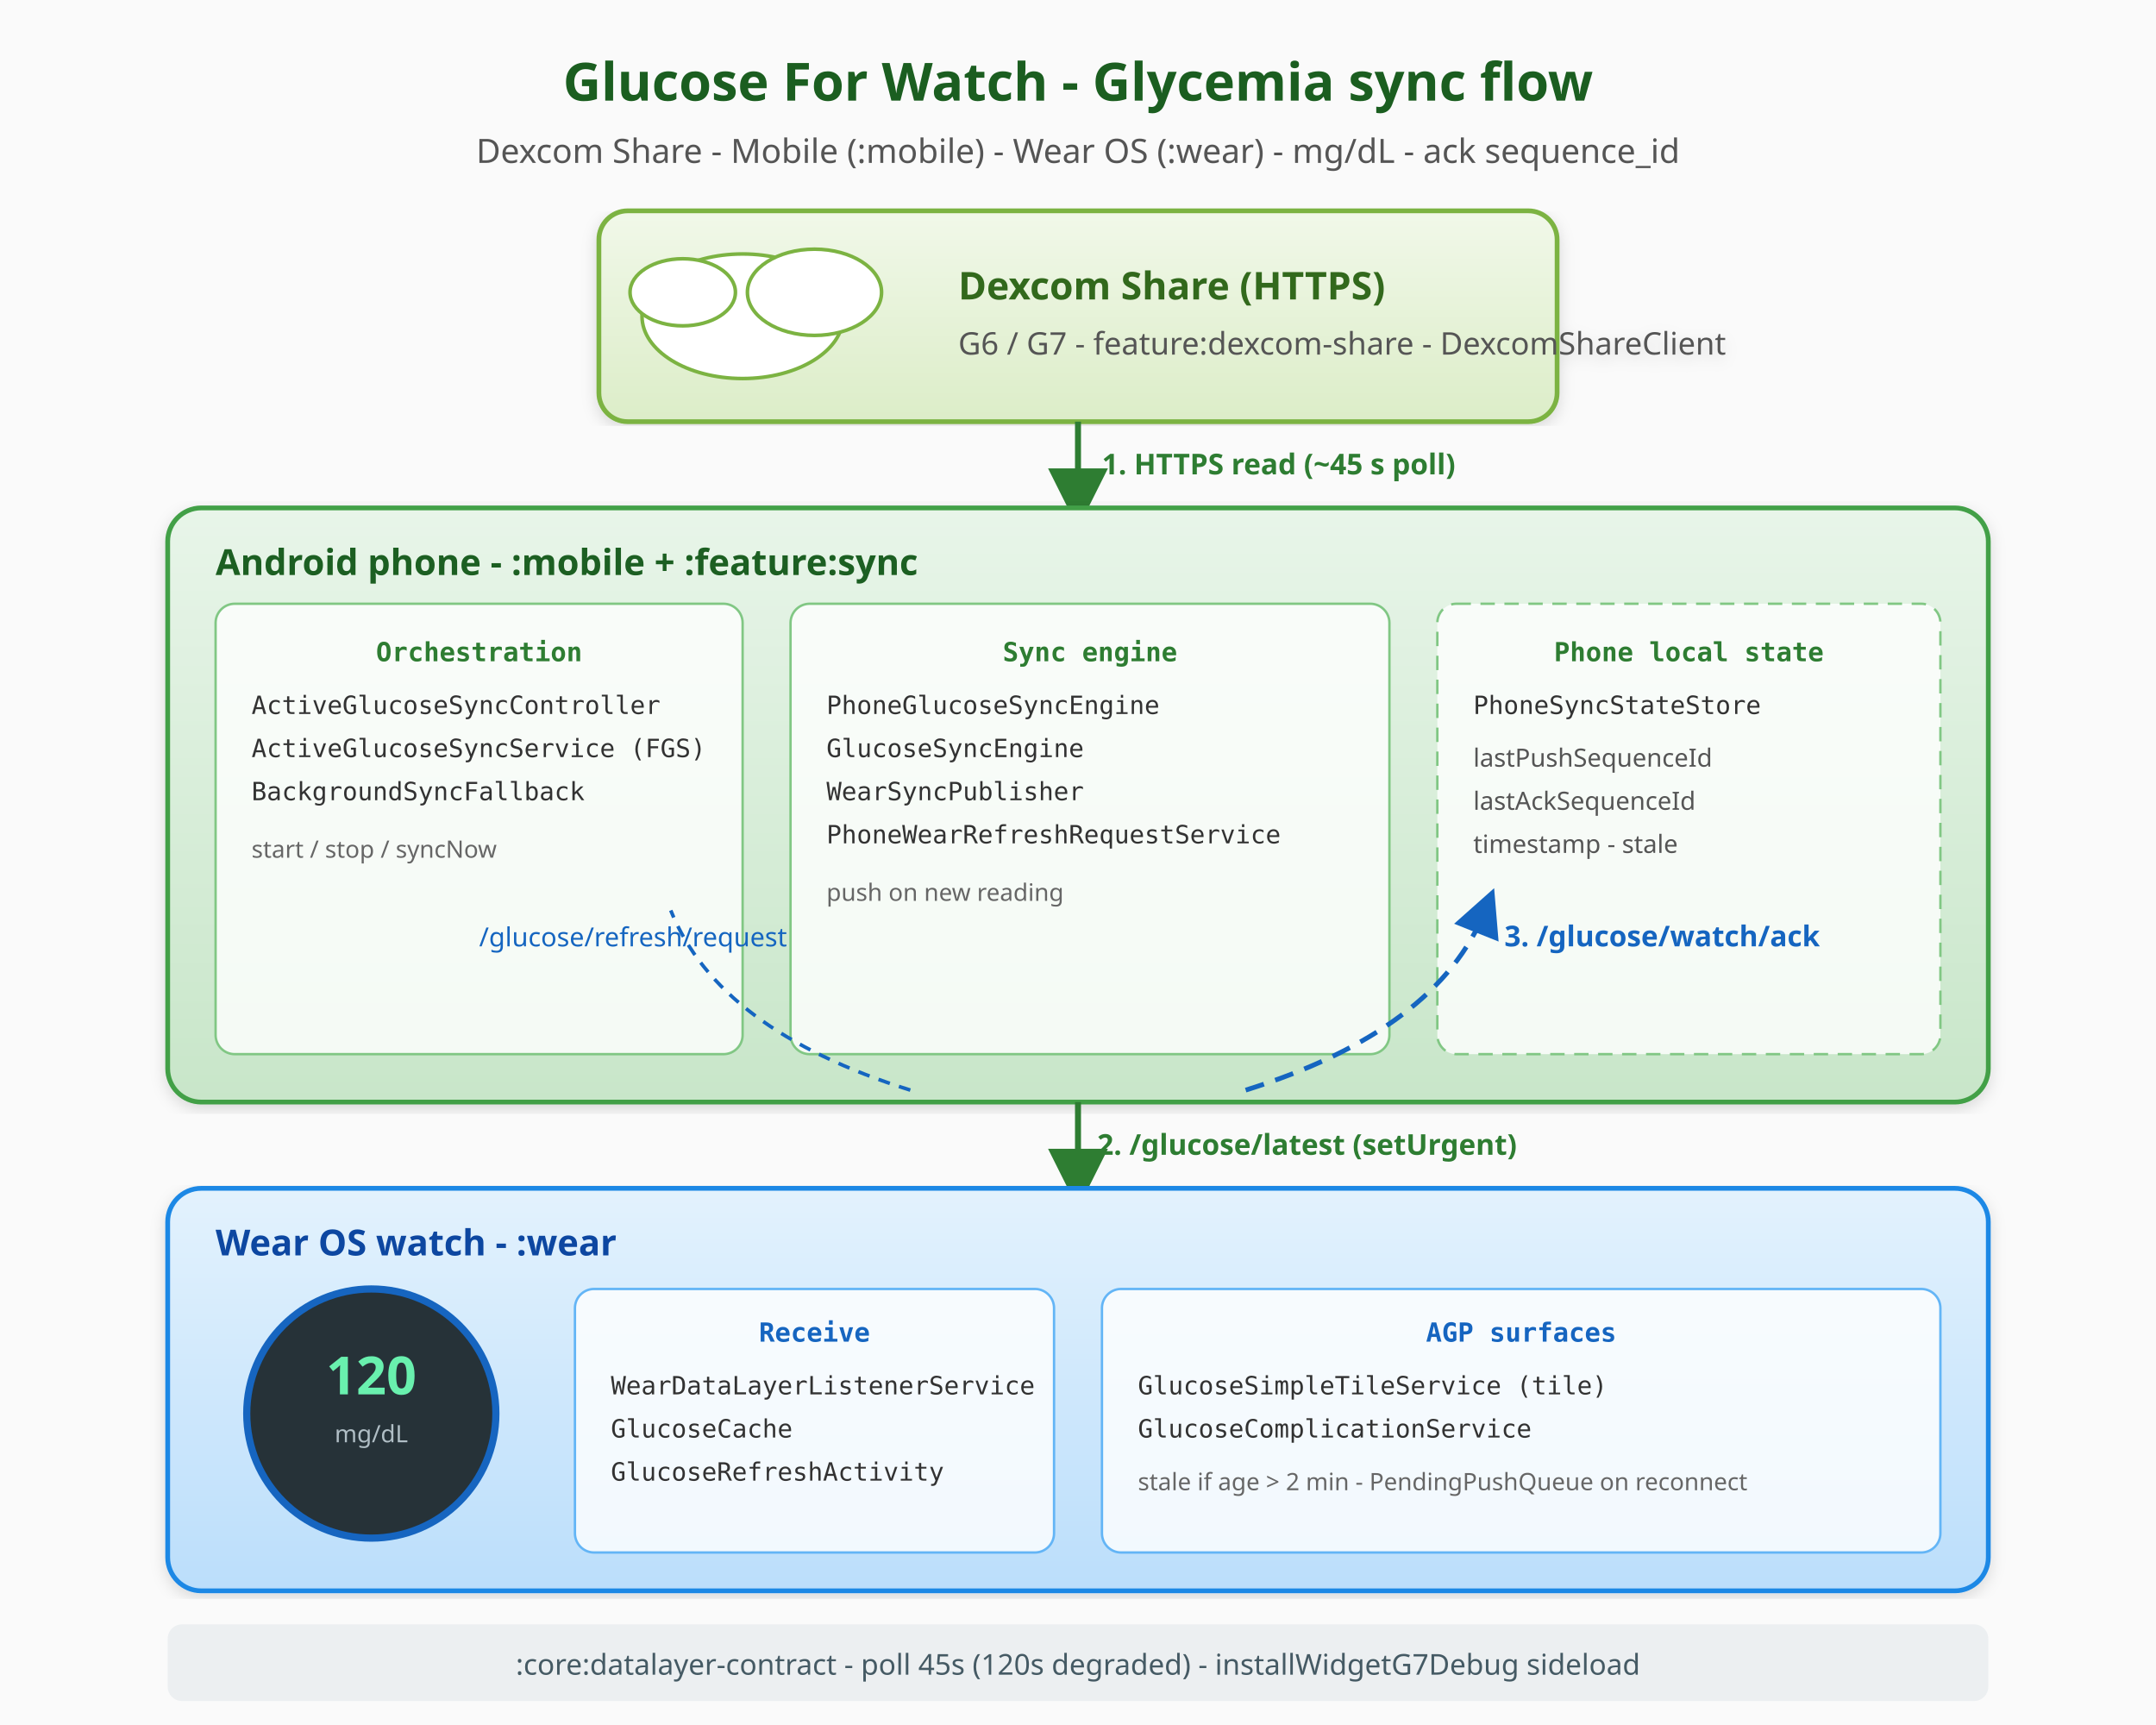
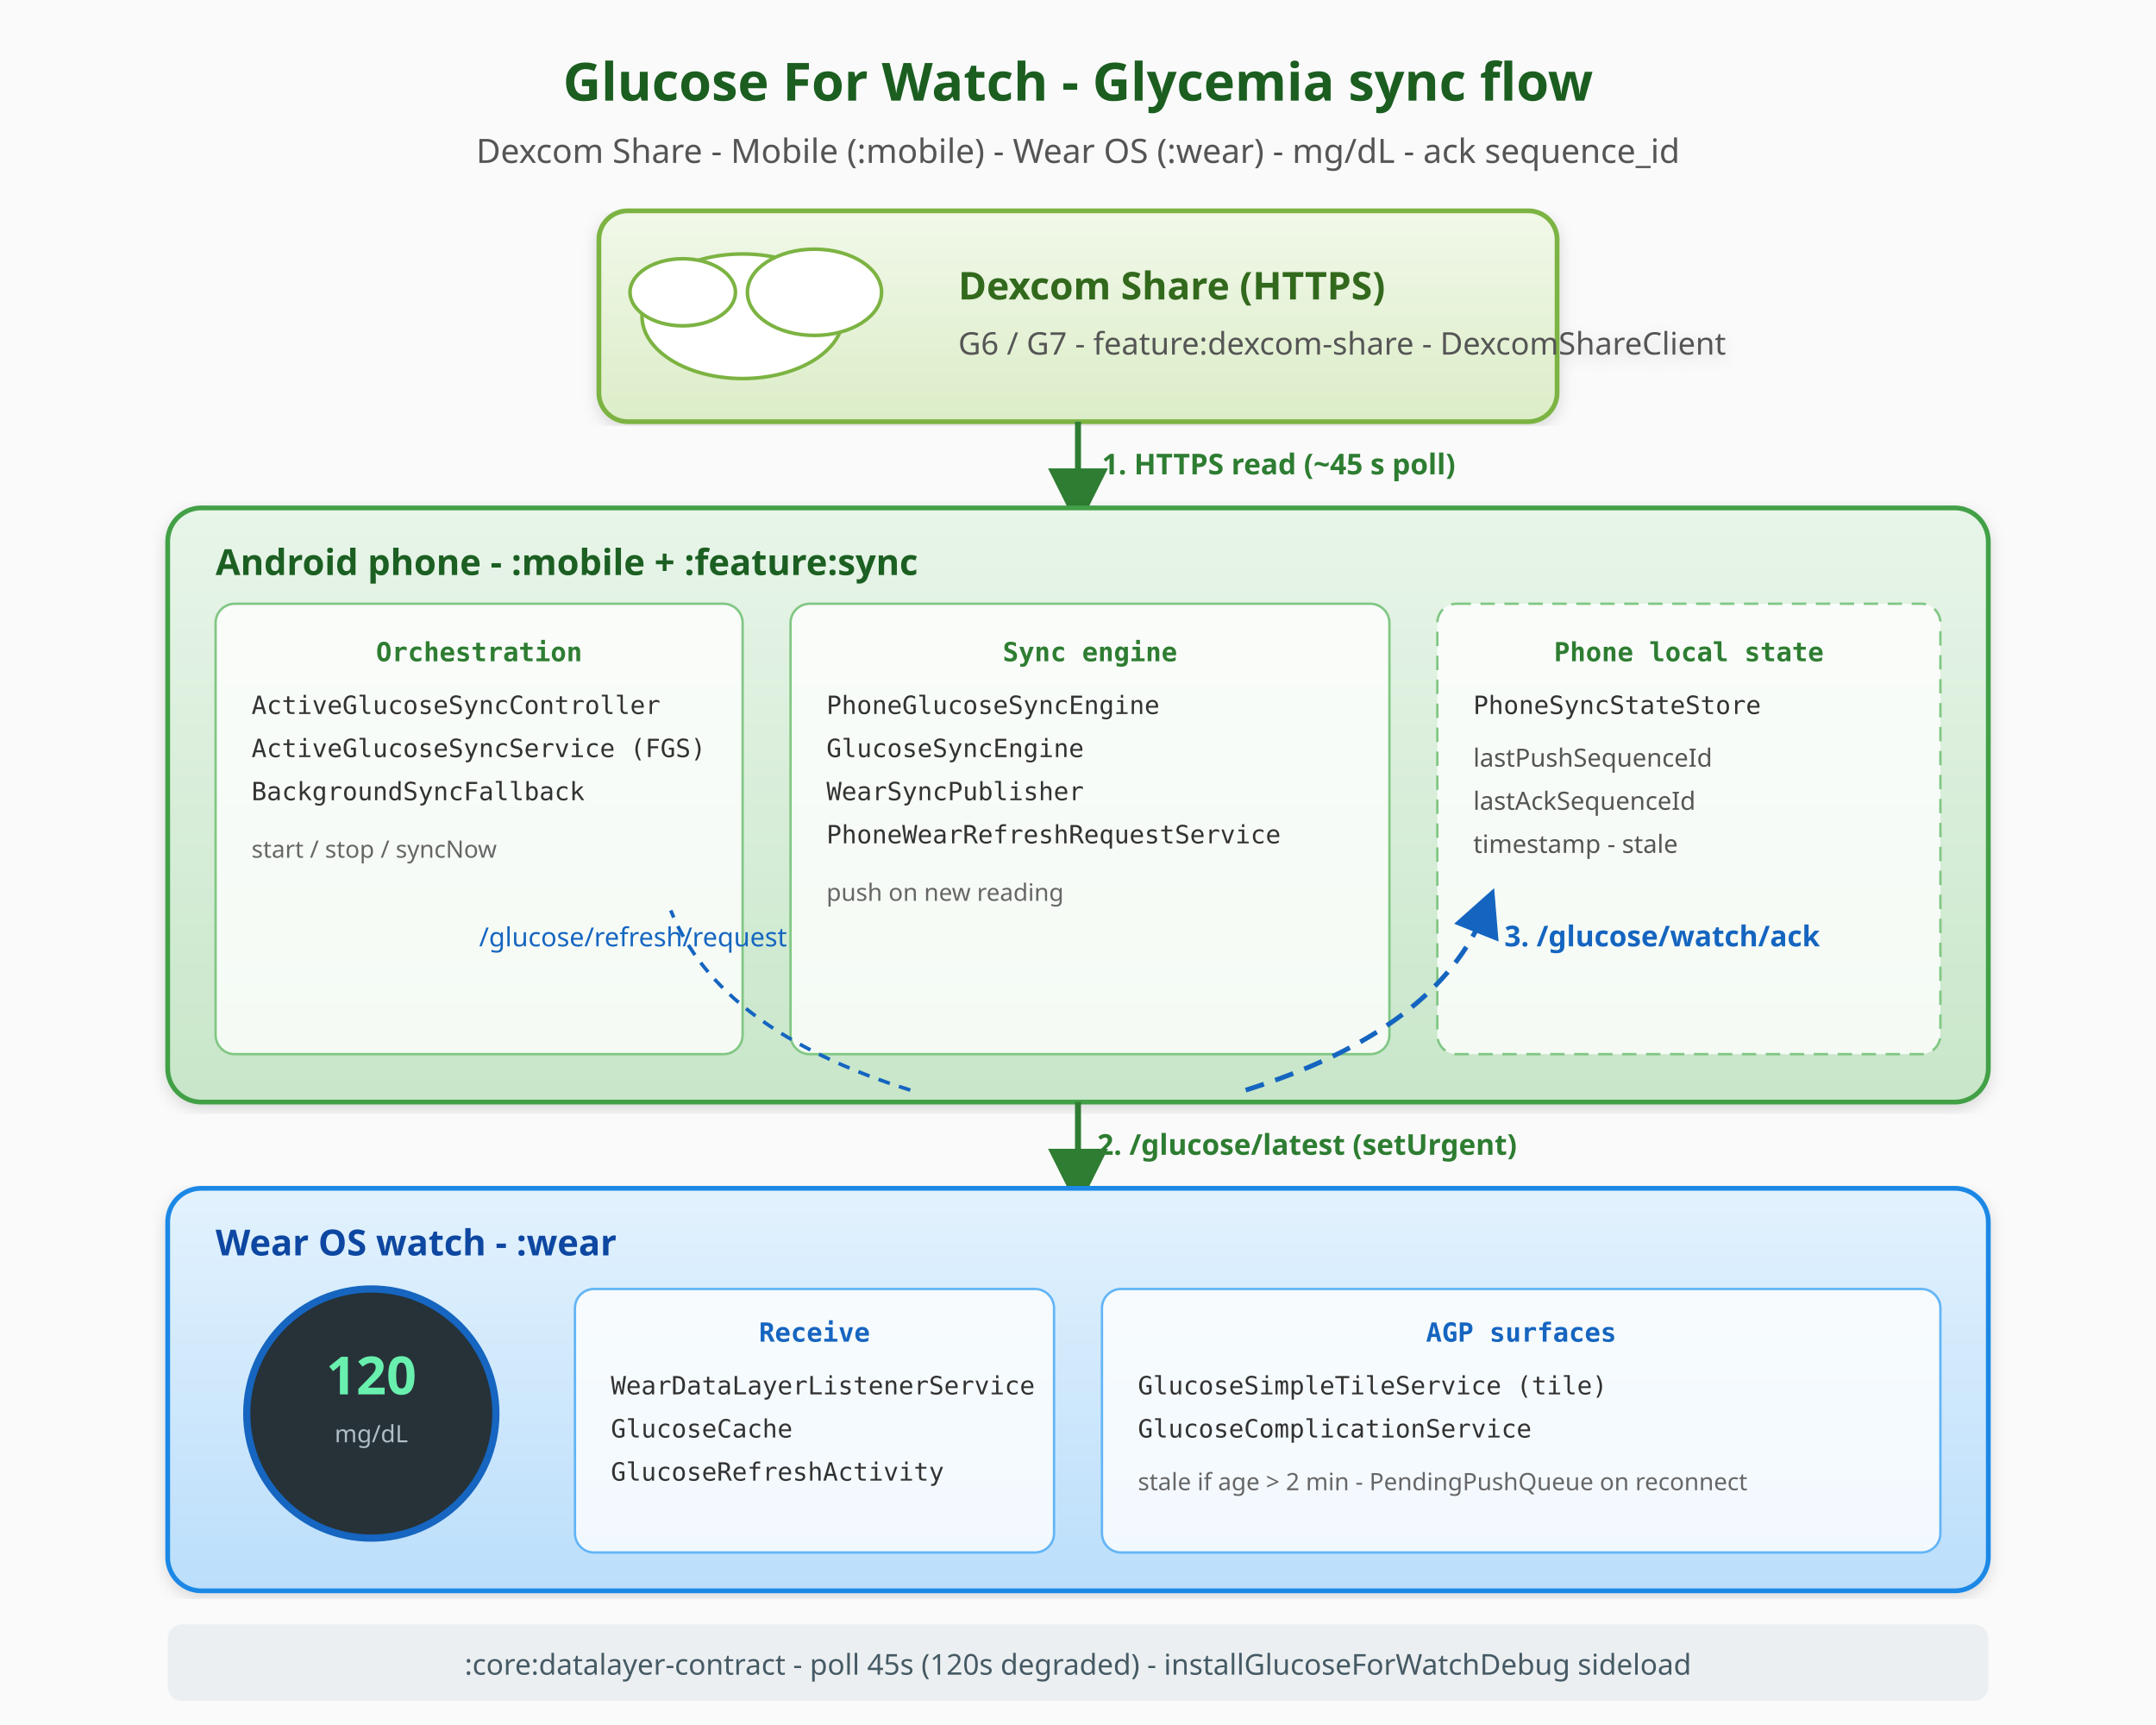
<svg xmlns="http://www.w3.org/2000/svg" width="900" height="720" viewBox="0 0 900 720" role="img" aria-labelledby="title desc">
  <defs>
    <linearGradient id="phoneBg" x1="0%" y1="0%" x2="0%" y2="100%">
      <stop offset="0%" stop-color="#e8f5e9" />
      <stop offset="100%" stop-color="#c8e6c9" />
    </linearGradient>
    <linearGradient id="watchBg" x1="0%" y1="0%" x2="0%" y2="100%">
      <stop offset="0%" stop-color="#e3f2fd" />
      <stop offset="100%" stop-color="#bbdefb" />
    </linearGradient>
    <linearGradient id="cloudBg" x1="0%" y1="0%" x2="0%" y2="100%">
      <stop offset="0%" stop-color="#f1f8e9" />
      <stop offset="100%" stop-color="#dcedc8" />
    </linearGradient>
    <marker id="arrowDown" markerWidth="10" markerHeight="10" refX="5" refY="5" orient="auto">
      <path d="M0,0 L10,5 L0,10 Z" fill="#2e7d32" />
    </marker>
    <marker id="arrowUp" markerWidth="10" markerHeight="10" refX="5" refY="5" orient="auto">
      <path d="M0,0 L10,5 L0,10 Z" fill="#1565c0" />
    </marker>
    <filter id="shadow" x="-2%" y="-2%" width="104%" height="104%">
      <feDropShadow dx="0" dy="2" stdDeviation="3" flood-color="#00000022" />
    </filter>
  </defs>
  <rect width="900" height="720" fill="#fafafa" />
  <text x="450" y="42" text-anchor="middle" font-family="Segoe UI, system-ui, sans-serif" font-size="22" font-weight="700" fill="#1b5e20">Glucose For Watch - Glycemia sync flow</text>
  <text x="450" y="68" text-anchor="middle" font-family="Segoe UI, system-ui, sans-serif" font-size="14" fill="#555">Dexcom Share - Mobile (:mobile) - Wear OS (:wear) - mg/dL - ack sequence_id</text>
  <g filter="url(#shadow)">
    <rect x="250" y="88" width="400" height="88" rx="12" fill="url(#cloudBg)" stroke="#7cb342" stroke-width="2" />
    <ellipse cx="310" cy="132" rx="42" ry="26" fill="#fff" stroke="#7cb342" stroke-width="1.5" />
    <ellipse cx="340" cy="122" rx="28" ry="18" fill="#fff" stroke="#7cb342" stroke-width="1.5" />
    <ellipse cx="285" cy="122" rx="22" ry="14" fill="#fff" stroke="#7cb342" stroke-width="1.5" />
    <text x="400" y="125" font-family="Segoe UI, system-ui, sans-serif" font-size="16" font-weight="600" fill="#33691e">Dexcom Share (HTTPS)</text>
    <text x="400" y="148" font-family="Segoe UI, system-ui, sans-serif" font-size="13" fill="#555">G6 / G7 - feature:dexcom-share - DexcomShareClient</text>
  </g>
  <line x1="450" y1="176" x2="450" y2="208" stroke="#2e7d32" stroke-width="2.5" marker-end="url(#arrowDown)" />
  <text x="460" y="198" font-family="Segoe UI, system-ui, sans-serif" font-size="12" font-weight="600" fill="#2e7d32">1. HTTPS read (~45 s poll)</text>
  <g filter="url(#shadow)">
    <rect x="70" y="212" width="760" height="248" rx="14" fill="url(#phoneBg)" stroke="#43a047" stroke-width="2" />
    <text x="90" y="240" font-family="Segoe UI, system-ui, sans-serif" font-size="15" font-weight="700" fill="#1b5e20">Android phone - :mobile + :feature:sync</text>
    <rect x="90" y="252" width="220" height="188" rx="8" fill="#ffffffcc" stroke="#81c784" />
    <text x="200" y="276" text-anchor="middle" font-family="monospace" font-size="11" font-weight="600" fill="#2e7d32">Orchestration</text>
    <text x="105" y="298" font-family="monospace" font-size="10.5" fill="#333">ActiveGlucoseSyncController</text>
    <text x="105" y="316" font-family="monospace" font-size="10.5" fill="#333">ActiveGlucoseSyncService (FGS)</text>
    <text x="105" y="334" font-family="monospace" font-size="10.5" fill="#333">BackgroundSyncFallback</text>
    <text x="105" y="358" font-family="Segoe UI, system-ui, sans-serif" font-size="10" fill="#666">start / stop / syncNow</text>
    <rect x="330" y="252" width="250" height="188" rx="8" fill="#ffffffcc" stroke="#81c784" />
    <text x="455" y="276" text-anchor="middle" font-family="monospace" font-size="11" font-weight="600" fill="#2e7d32">Sync engine</text>
    <text x="345" y="298" font-family="monospace" font-size="10.5" fill="#333">PhoneGlucoseSyncEngine</text>
    <text x="345" y="316" font-family="monospace" font-size="10.5" fill="#333">GlucoseSyncEngine</text>
    <text x="345" y="334" font-family="monospace" font-size="10.5" fill="#333">WearSyncPublisher</text>
    <text x="345" y="352" font-family="monospace" font-size="10.5" fill="#333">PhoneWearRefreshRequestService</text>
    <text x="345" y="376" font-family="Segoe UI, system-ui, sans-serif" font-size="10" fill="#666">push on new reading</text>
    <rect x="600" y="252" width="210" height="188" rx="8" fill="#ffffffcc" stroke="#81c784" stroke-dasharray="6 4" />
    <text x="705" y="276" text-anchor="middle" font-family="monospace" font-size="11" font-weight="600" fill="#2e7d32">Phone local state</text>
    <text x="615" y="298" font-family="monospace" font-size="10.5" fill="#333">PhoneSyncStateStore</text>
    <text x="615" y="320" font-family="Segoe UI, system-ui, sans-serif" font-size="10.5" fill="#555">lastPushSequenceId</text>
    <text x="615" y="338" font-family="Segoe UI, system-ui, sans-serif" font-size="10.5" fill="#555">lastAckSequenceId</text>
    <text x="615" y="356" font-family="Segoe UI, system-ui, sans-serif" font-size="10.5" fill="#555">timestamp - stale</text>
  </g>
  <line x1="450" y1="460" x2="450" y2="492" stroke="#2e7d32" stroke-width="2.5" marker-end="url(#arrowDown)" />
  <text x="458" y="482" font-family="Segoe UI, system-ui, sans-serif" font-size="12" font-weight="600" fill="#2e7d32">2. /glucose/latest (setUrgent)</text>
  <path d="M 520 455 Q 600 430 620 380" fill="none" stroke="#1565c0" stroke-width="2" stroke-dasharray="8 5" marker-end="url(#arrowUp)" />
  <text x="628" y="395" font-family="Segoe UI, system-ui, sans-serif" font-size="12" font-weight="600" fill="#1565c0">3. /glucose/watch/ack</text>
  <path d="M 380 455 Q 300 430 280 380" fill="none" stroke="#1565c0" stroke-width="1.5" stroke-dasharray="5 4" />
  <text x="200" y="395" font-family="Segoe UI, system-ui, sans-serif" font-size="11" fill="#1565c0">/glucose/refresh/request</text>
  <g filter="url(#shadow)">
    <rect x="70" y="496" width="760" height="168" rx="14" fill="url(#watchBg)" stroke="#1e88e5" stroke-width="2" />
    <text x="90" y="524" font-family="Segoe UI, system-ui, sans-serif" font-size="15" font-weight="700" fill="#0d47a1">Wear OS watch - :wear</text>
    <circle cx="155" cy="590" r="52" fill="#263238" stroke="#1565c0" stroke-width="3" />
    <text x="155" y="582" text-anchor="middle" font-family="Segoe UI, system-ui, sans-serif" font-size="22" font-weight="700" fill="#69f0ae">120</text>
    <text x="155" y="602" text-anchor="middle" font-family="Segoe UI, system-ui, sans-serif" font-size="10" fill="#b0bec5">mg/dL</text>
    <rect x="240" y="538" width="200" height="110" rx="8" fill="#ffffffcc" stroke="#64b5f6" />
    <text x="340" y="560" text-anchor="middle" font-family="monospace" font-size="11" font-weight="600" fill="#1565c0">Receive</text>
    <text x="255" y="582" font-family="monospace" font-size="10.5" fill="#333">WearDataLayerListenerService</text>
    <text x="255" y="600" font-family="monospace" font-size="10.5" fill="#333">GlucoseCache</text>
    <text x="255" y="618" font-family="monospace" font-size="10.5" fill="#333">GlucoseRefreshActivity</text>
    <rect x="460" y="538" width="350" height="110" rx="8" fill="#ffffffcc" stroke="#64b5f6" />
    <text x="635" y="560" text-anchor="middle" font-family="monospace" font-size="11" font-weight="600" fill="#1565c0">AGP surfaces</text>
    <text x="475" y="582" font-family="monospace" font-size="10.5" fill="#333">GlucoseSimpleTileService (tile)</text>
    <text x="475" y="600" font-family="monospace" font-size="10.5" fill="#333">GlucoseComplicationService</text>
    <text x="475" y="622" font-family="Segoe UI, system-ui, sans-serif" font-size="10" fill="#666">stale if age &gt; 2 min - PendingPushQueue on reconnect</text>
  </g>
  <rect x="70" y="678" width="760" height="32" rx="6" fill="#eceff1" />
-   <text x="450" y="699" text-anchor="middle" font-family="Segoe UI, system-ui, sans-serif" font-size="12" fill="#455a64">:core:datalayer-contract - poll 45s (120s degraded) - installWidgetG7Debug sideload</text>
+   <text x="450" y="699" text-anchor="middle" font-family="Segoe UI, system-ui, sans-serif" font-size="12" fill="#455a64">:core:datalayer-contract - poll 45s (120s degraded) - installGlucoseForWatchDebug sideload</text>
</svg>
